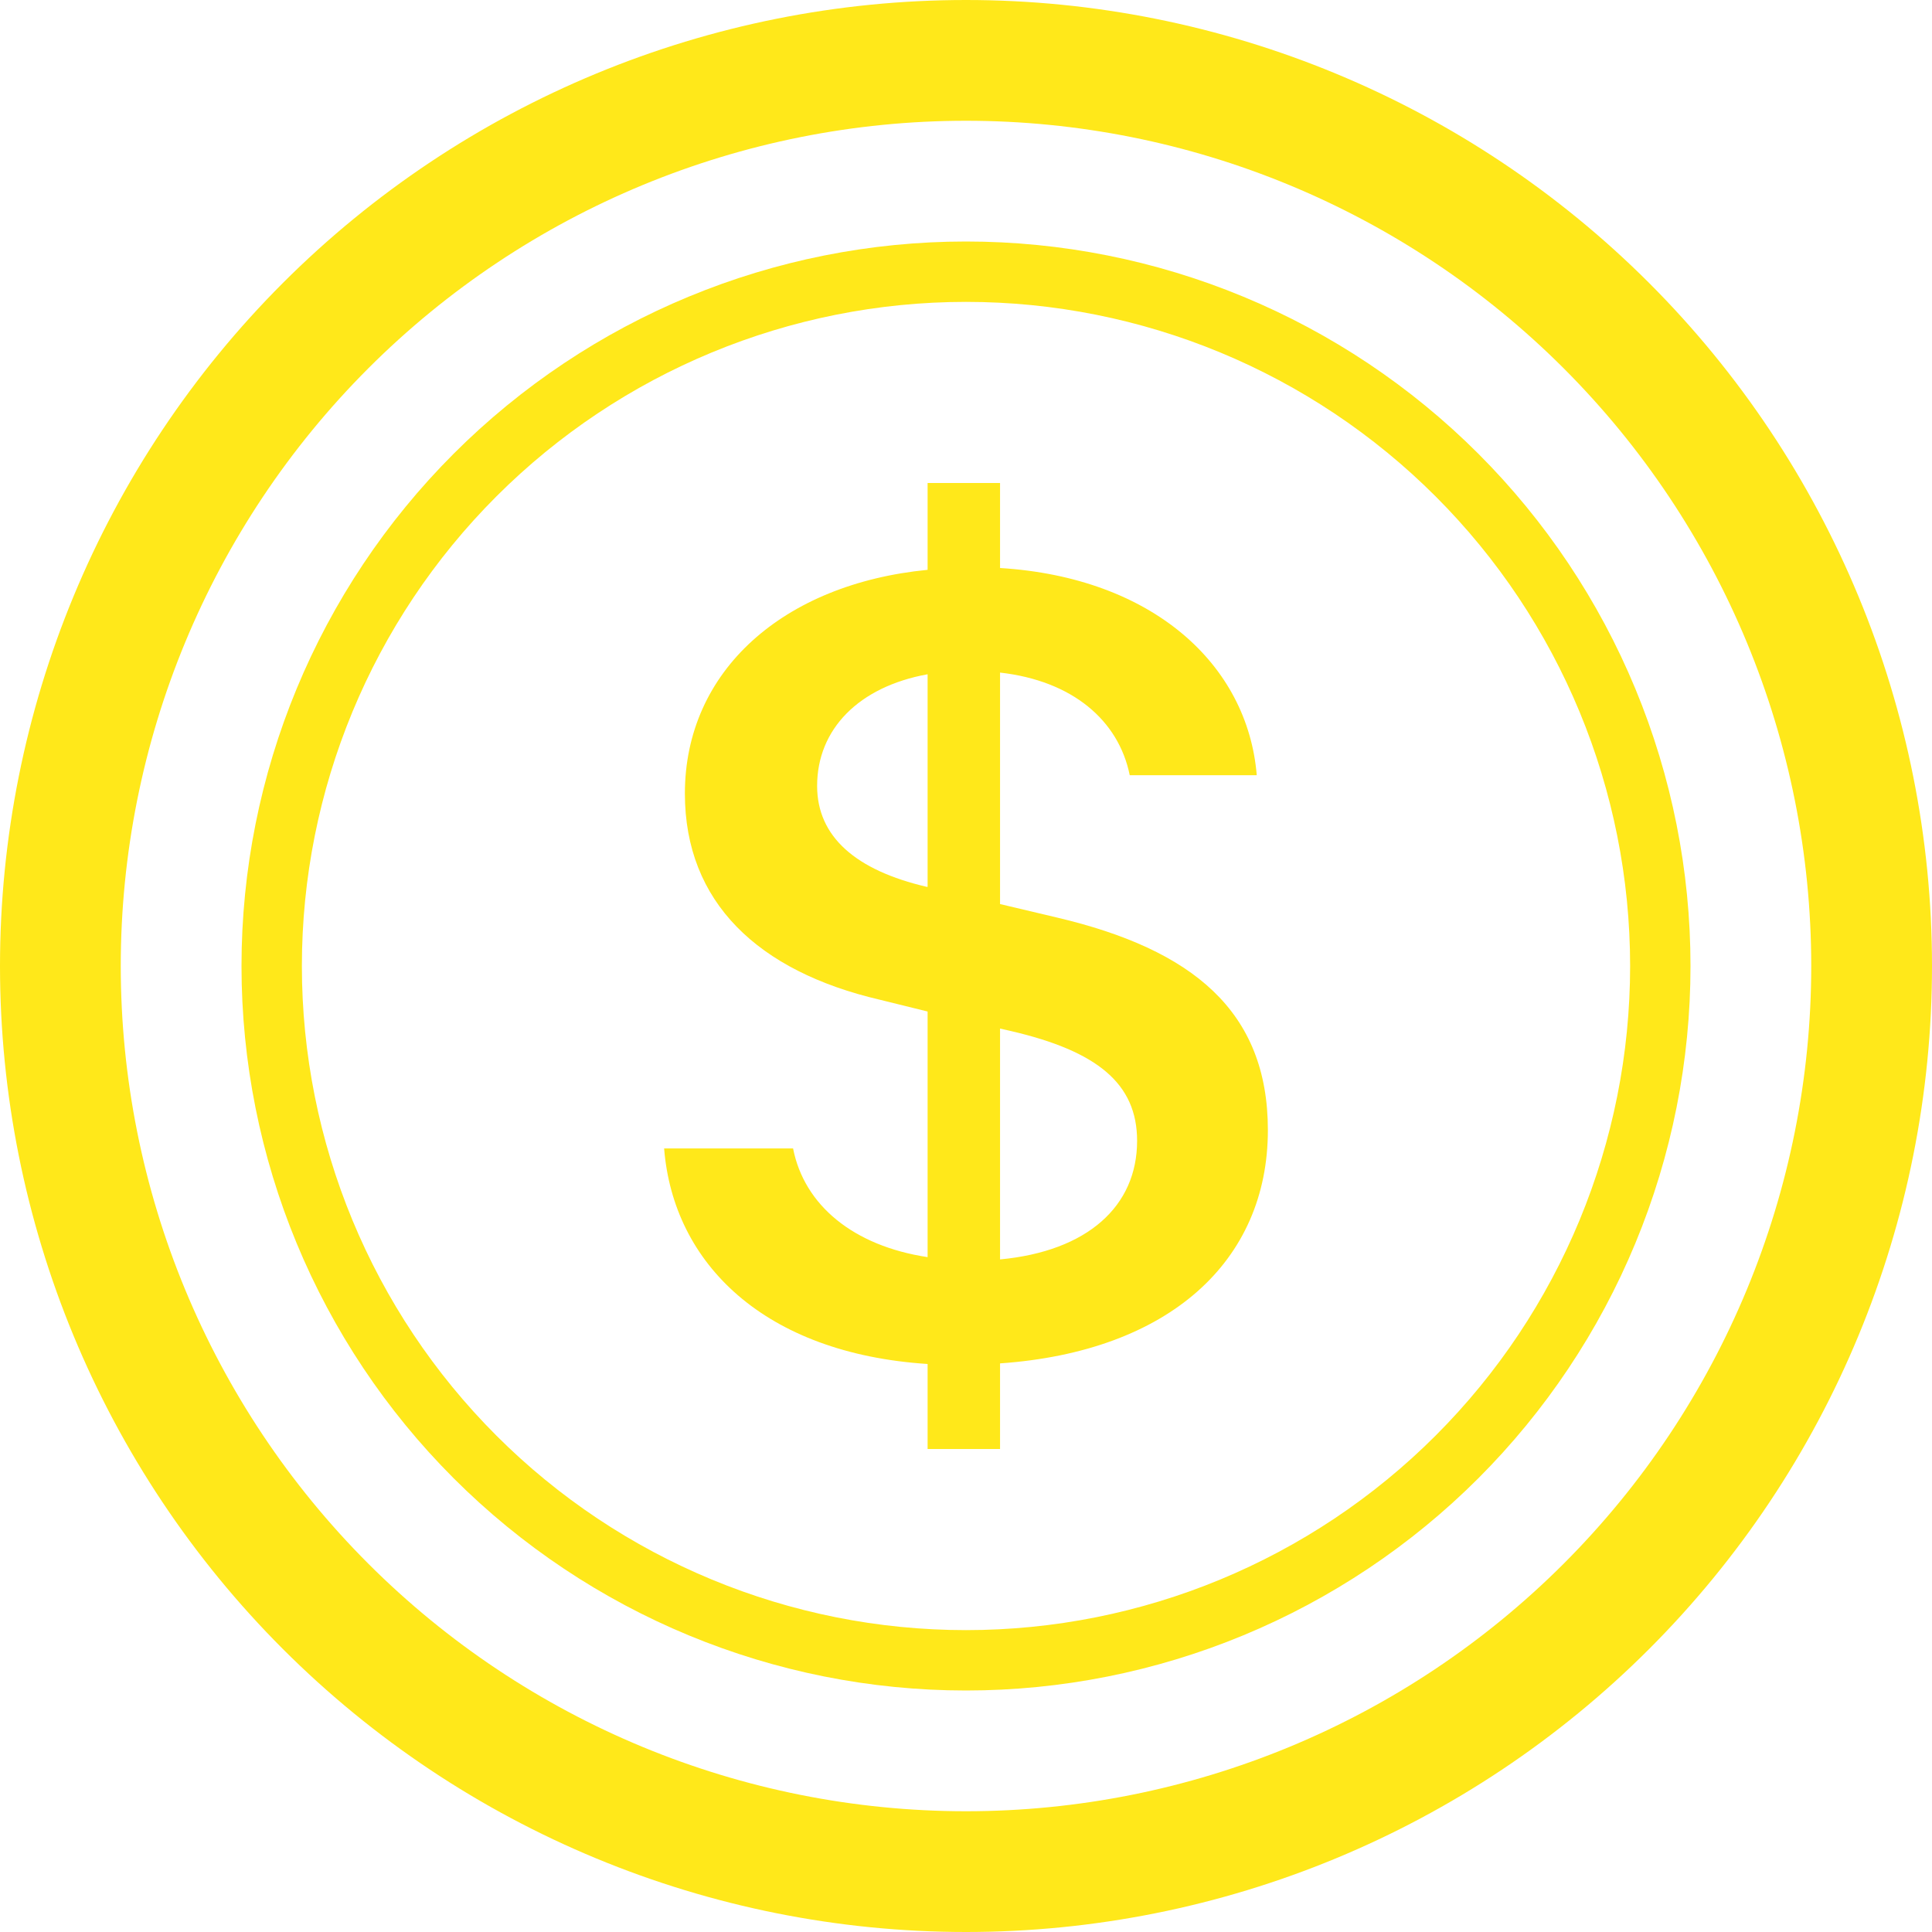
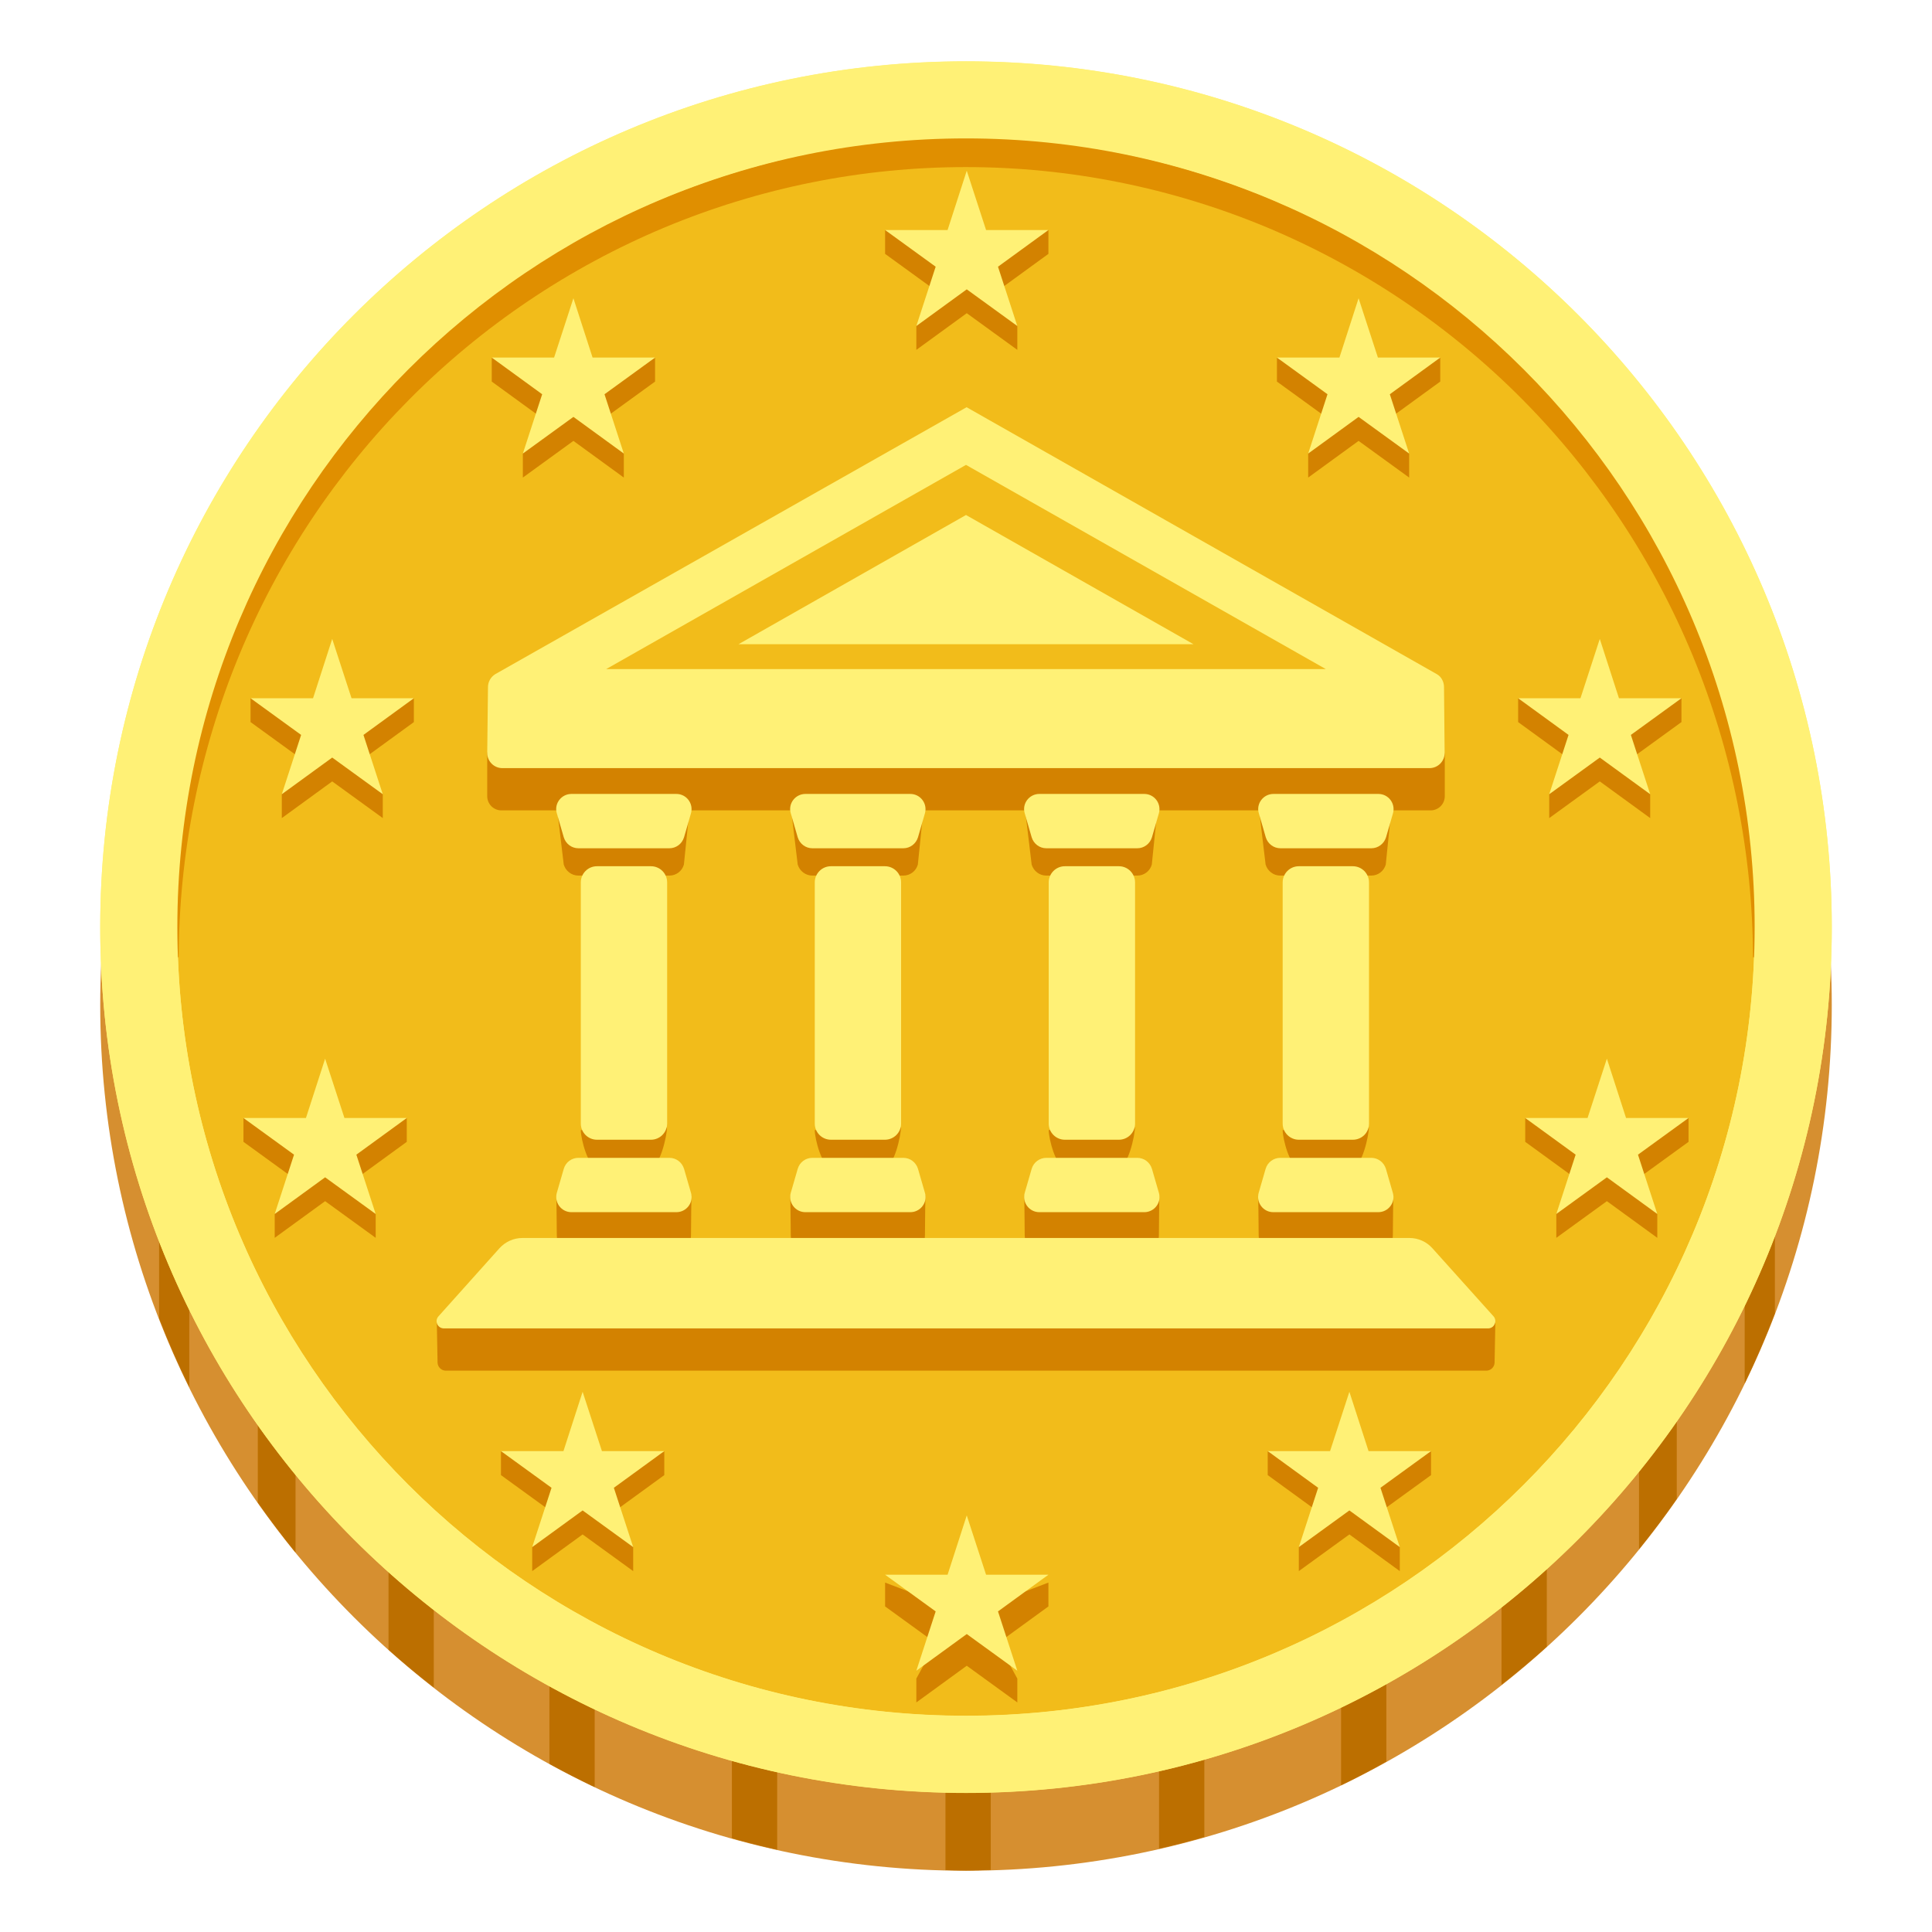
- <svg xmlns="http://www.w3.org/2000/svg" width="119" height="119" viewBox="0 0 119 119" fill="none">
-   <path d="M40.906 70.738C41.471 77.833 47.079 83.359 57.135 84.014V89.25H61.597V83.977C72.01 83.248 78.094 77.685 78.094 69.608C78.094 62.267 73.438 58.481 65.115 56.518L61.597 55.685V41.427C66.06 41.933 68.901 44.372 69.585 47.749H77.409C76.844 40.914 70.984 35.566 61.597 34.986V29.75H57.135V35.098C48.247 35.968 42.185 41.315 42.185 48.879C42.185 55.573 46.693 59.827 54.182 61.575L57.135 62.304V77.432C52.561 76.74 49.534 74.234 48.849 70.738H40.906V70.738ZM57.098 54.628C52.71 53.609 50.33 51.534 50.33 48.411C50.33 44.915 52.895 42.297 57.135 41.531V54.621H57.098V54.628ZM62.244 63.501C67.577 64.736 70.039 66.737 70.039 70.269C70.039 74.301 66.975 77.067 61.597 77.573V63.353L62.244 63.501V63.501Z" fill="#FFE81A" />
-   <path d="M59.5 111.562C45.692 111.562 32.45 106.077 22.686 96.314C12.923 86.55 7.438 73.308 7.438 59.5C7.438 45.692 12.923 32.45 22.686 22.686C32.45 12.923 45.692 7.438 59.5 7.438C73.308 7.438 86.55 12.923 96.314 22.686C106.077 32.45 111.562 45.692 111.562 59.5C111.562 73.308 106.077 86.55 96.314 96.314C86.55 106.077 73.308 111.562 59.5 111.562ZM59.5 119C75.28 119 90.414 112.731 101.573 101.573C112.731 90.414 119 75.28 119 59.5C119 43.72 112.731 28.586 101.573 17.427C90.414 6.269 75.28 0 59.5 0C43.72 0 28.586 6.269 17.427 17.427C6.269 28.586 0 43.72 0 59.5C0 75.28 6.269 90.414 17.427 101.573C28.586 112.731 43.72 119 59.5 119V119Z" fill="#FFE81A" />
-   <path d="M59.5 100.406C48.651 100.406 38.246 96.097 30.575 88.425C22.904 80.754 18.594 70.349 18.594 59.5C18.594 48.651 22.904 38.246 30.575 30.575C38.246 22.904 48.651 18.594 59.5 18.594C70.349 18.594 80.754 22.904 88.425 30.575C96.097 38.246 100.406 48.651 100.406 59.5C100.406 70.349 96.097 80.754 88.425 88.425C80.754 96.097 70.349 100.406 59.5 100.406ZM59.5 104.125C65.36 104.125 71.163 102.971 76.577 100.728C81.991 98.486 86.911 95.198 91.055 91.055C95.198 86.911 98.486 81.991 100.728 76.577C102.971 71.163 104.125 65.36 104.125 59.5C104.125 53.64 102.971 47.837 100.728 42.423C98.486 37.009 95.198 32.089 91.055 27.945C86.911 23.802 81.991 20.515 76.577 18.272C71.163 16.029 65.36 14.875 59.5 14.875C47.665 14.875 36.314 19.576 27.945 27.945C19.576 36.314 14.875 47.665 14.875 59.5C14.875 71.335 19.576 82.686 27.945 91.055C36.314 99.423 47.665 104.125 59.5 104.125V104.125Z" fill="#FFE81A" />
+ <svg xmlns="http://www.w3.org/2000/svg" width="128" height="128" viewBox="0 0 128 128" fill="none">
+   <path d="M64 123.94C95.679 123.94 121.36 98.259 121.36 66.58C121.36 34.901 95.679 9.22 64 9.22C32.321 9.22 6.64 34.901 6.64 66.58C6.64 98.259 32.321 123.94 64 123.94Z" fill="#D68F30" />
+   <path d="M10.54 81.48V87.34C11.14 88.89 11.81 90.42 12.54 91.9V81.48H10.54ZM17.08 92.51V99.55C17.88 100.68 18.71 101.79 19.58 102.86V92.51H17.08ZM25.74 101.71V109.3C26.71 110.17 27.71 111 28.74 111.8V101.71H25.74ZM36.4 108.7V116.86C37.38 117.4 38.38 117.91 39.4 118.4V108.7H36.4ZM48.49 113.15V121.79C49.48 122.07 50.48 122.32 51.49 122.55V113.15H48.49ZM62.64 114.69V123.9C63.09 123.91 63.54 123.93 64 123.93C64.55 123.93 65.1 123.9 65.64 123.89V114.69H62.64V114.69ZM76.79 113.08V122.48C77.8 122.25 78.8 121.99 79.79 121.71V113.08H76.79V113.08ZM88.85 108.57V118.28C89.87 117.79 90.87 117.26 91.85 116.71V108.57H88.85ZM99.48 101.52V111.62C100.509 110.816 101.51 109.975 102.48 109.1V101.52H99.48ZM111.09 92.29H108.59V102.64C109.46 101.56 110.3 100.45 111.09 99.31V92.29ZM117.59 81.22H115.59V91.66C116.32 90.15 116.99 88.6 117.59 87.03V81.22Z" fill="#BC6F00" />
+   <path d="M64 118.78C95.679 118.78 121.36 93.099 121.36 61.42C121.36 29.741 95.679 4.06 64 4.06C32.321 4.06 6.64 29.741 6.64 61.42C6.64 93.099 32.321 118.78 64 118.78Z" fill="#FFF176" />
+   <path d="M64 113.67C92.857 113.67 116.25 90.277 116.25 61.42C116.25 32.563 92.857 9.17 64 9.17C35.143 9.17 11.75 32.563 11.75 61.42C11.75 90.277 35.143 113.67 64 113.67Z" fill="#F2BC1A" />
+   <path d="M11.65 63.42C11.28 56.54 12.47 49.56 14.87 43.02C17.37 36.5 21.2 30.47 26.03 25.35C35.73 15.09 49.81 9.14 64 9.07C78.19 9.15 92.28 15.09 101.96 25.36C106.8 30.47 110.62 36.51 113.12 43.02C115.53 49.57 116.72 56.54 116.34 63.42H116.14C116.12 56.557 114.762 49.763 112.14 43.42C109.514 37.084 105.679 31.32 100.85 26.45C96.018 21.585 90.275 17.718 83.95 15.07C77.627 12.43 70.842 11.07 63.99 11.07C57.138 11.07 50.353 12.43 44.03 15.07C37.705 17.718 31.962 21.585 27.13 26.45C22.298 31.318 18.462 37.082 15.84 43.42C13.218 49.763 11.86 56.557 11.84 63.42H11.65V63.42Z" fill="#E08F00" />
+   <path d="M64 4.07C32.32 4.07 6.64 29.75 6.64 61.43C6.64 93.11 32.32 118.79 64 118.79C95.68 118.79 121.36 93.11 121.36 61.43C121.36 29.75 95.68 4.07 64 4.07ZM64 113.68C35.14 113.68 11.75 90.29 11.75 61.43C11.75 32.56 35.14 9.17 64 9.17C92.86 9.17 116.25 32.56 116.25 61.42C116.25 90.28 92.86 113.68 64 113.68Z" fill="#FFF176" />
+   <path d="M37.99 21.35L39.26 25.28L43.4 23.7V25.28L40.05 27.71L41.33 30.05V31.64L37.99 29.21L34.64 31.64V30.05L35.92 27.71L32.58 25.28V23.7L36.71 25.28L37.99 21.35ZM22.01 43.91L23.29 47.84L27.42 46.26V47.84L24.08 50.27L25.36 52.62V54.2L22.01 51.77L18.67 54.2V52.62L19.95 50.27L16.6 47.84V46.26L20.74 47.84L22.01 43.91ZM21.54 71.72L22.82 75.65L26.95 74.07V75.65L23.61 78.08L24.89 80.43V82.01L21.54 79.58L18.2 82.01V80.43L19.48 78.08L16.13 75.65V74.07L20.27 75.65L21.54 71.72ZM38.6 93.8L39.88 97.73L44.01 96.15V97.73L40.67 100.16L41.95 102.5V104.09L38.6 101.66L35.26 104.09V102.5L36.54 100.16L33.19 97.73V96.15L37.33 97.73L38.6 93.8ZM90.01 21.35L88.74 25.28L84.6 23.7V25.28L87.95 27.71L86.67 30.05V31.64L90.01 29.21L93.36 31.64V30.05L92.08 27.71L95.42 25.28V23.7L91.29 25.28L90.01 21.35ZM105.99 43.91L104.71 47.84L100.58 46.26V47.84L103.92 50.27L102.64 52.62V54.2L105.99 51.77L109.33 54.2V52.62L108.05 50.27L111.4 47.84V46.26L107.26 47.84L105.99 43.91ZM106.46 71.72L105.18 75.65L101.05 74.07V75.65L104.39 78.08L103.11 80.43V82.01L106.46 79.58L109.8 82.01V80.43L108.52 78.08L111.87 75.65V74.07L107.73 75.65L106.46 71.72ZM89.4 93.8L88.12 97.73L83.99 96.15V97.73L87.33 100.16L86.05 102.5V104.09L89.4 101.66L92.74 104.09V102.5L91.46 100.16L94.81 97.73V96.15L90.67 97.73L89.4 93.8Z" fill="#D38200" />
+   <path d="M89.4 92.21L90.67 96.14H94.81L91.46 98.57L92.74 102.5L89.4 100.07L86.05 102.5L87.33 98.57L83.99 96.14H88.12L89.4 92.21ZM106.46 70.14L107.73 74.07H111.87L108.52 76.5L109.8 80.43L106.46 78L103.11 80.43L104.39 76.5L101.05 74.07H105.18L106.46 70.14ZM105.99 42.33L107.26 46.26H111.4L108.05 48.69L109.33 52.62L105.99 50.19L102.64 52.62L103.92 48.69L100.58 46.26H104.71L105.99 42.33ZM90.01 19.76L91.29 23.69H95.42L92.08 26.12L93.36 30.05L90.01 27.62L86.67 30.05L87.95 26.12L84.6 23.69H88.74L90.01 19.76Z" fill="#FFF176" />
+   <path d="M64.05 102.5L65.33 106.43L69.46 104.85V106.43L66.12 108.86L67.4 111.21V112.79L64.05 110.36L60.71 112.79V111.21L61.99 108.86L58.64 106.43V104.85L62.78 106.43L64.05 102.5Z" fill="#D38200" />
+   <path d="M64.05 100.4L65.33 104.33H69.46L66.12 106.76L67.4 110.69L64.05 108.26L60.71 110.69L61.99 106.76L58.64 104.33H62.78L64.05 100.4Z" fill="#FFF176" />
+   <path d="M64.05 12.89L65.33 16.82L69.46 15.24V16.82L66.12 19.25L67.4 21.6V23.18L64.05 20.75L60.71 23.18V21.6L61.99 19.25L58.64 16.82V15.24L62.78 16.82L64.05 12.89Z" fill="#D38200" />
+   <path d="M64.05 11.31L65.33 15.24H69.46L66.12 17.67L67.4 21.6L64.05 19.17L60.71 21.6L61.99 17.67L58.64 15.24H62.78L64.05 11.31ZM38.6 92.21L37.33 96.14H33.19L36.54 98.57L35.26 102.5L38.6 100.07L41.95 102.5L40.67 98.57L44.01 96.14H39.88L38.6 92.21ZM21.54 70.14L20.27 74.07H16.13L19.48 76.5L18.2 80.43L21.54 78L24.89 80.43L23.61 76.5L26.95 74.07H22.82L21.54 70.14ZM22.01 42.33L20.74 46.26H16.6L19.95 48.69L18.67 52.62L22.01 50.19L25.36 52.62L24.08 48.69L27.42 46.26H23.29L22.01 42.33ZM37.99 19.76L36.71 23.69H32.58L35.92 26.12L34.64 30.05L37.99 27.62L41.33 30.05L40.05 26.12L43.4 23.69H39.26L37.99 19.76Z" fill="#FFF176" />
+   <path d="M95.22 48.2C95.22 47.85 32.84 48.2 32.84 48.2L32.28 49.88V52.75C32.28 53.27 32.7 53.69 33.22 53.69H94.78C95.3 53.69 95.72 53.27 95.72 52.75V49.96L95.22 48.2ZM95.31 85.5H33.1L28.94 87.59L28.99 90.28C29 90.57 29.24 90.81 29.54 90.81H98.47C98.76 90.81 99.01 90.58 99.02 90.28L99.07 87.64L95.31 85.5Z" fill="#D38200" />
+   <path d="M43.13 77.32H39.55C38.96 77.32 38.48 75.46 38.48 74.87L44.19 74.69C44.19 75.28 43.71 77.32 43.13 77.32V77.32ZM44.35 58.01H38.32C37.87 58.01 37.48 57.71 37.35 57.28L36.88 53.35H45.71L45.31 57.28C45.19 57.71 44.8 58.01 44.35 58.01ZM38.32 78.51H44.35C44.8 78.51 45.69 78.79 45.81 79.22C45.81 79.22 45.78 81.09 45.78 81.83C45.78 82.57 45.48 83.11 44.81 83.11H37.86C37.19 83.11 36.89 82.51 36.89 81.83C36.89 81.15 36.86 79.24 36.86 79.24C36.99 78.81 37.87 78.51 38.32 78.51V78.51ZM89.63 77.32H86.05C85.46 77.32 84.98 75.46 84.98 74.87L90.69 74.69C90.69 75.28 90.22 77.32 89.63 77.32V77.32ZM90.85 58.01H84.82C84.37 58.01 83.98 57.71 83.85 57.28L83.38 53.35H92.21L91.81 57.28C91.69 57.71 91.3 58.01 90.85 58.01ZM84.82 78.51H90.85C91.3 78.51 92.19 78.79 92.31 79.22C92.31 79.22 92.28 81.09 92.28 81.83C92.28 82.57 91.98 83.11 91.31 83.11H84.36C83.69 83.11 83.39 82.51 83.39 81.83C83.39 81.15 83.36 79.24 83.36 79.24C83.49 78.81 84.37 78.51 84.82 78.51V78.51ZM74.13 77.32H70.55C69.96 77.32 69.48 75.46 69.48 74.87L75.19 74.69C75.19 75.28 74.72 77.32 74.13 77.32V77.32ZM75.35 58.01H69.32C68.87 58.01 68.48 57.71 68.35 57.28L67.88 53.35H76.71L76.31 57.28C76.19 57.71 75.8 58.01 75.35 58.01ZM69.32 78.51H75.35C75.8 78.51 76.69 78.79 76.81 79.22C76.81 79.22 76.78 81.09 76.78 81.83C76.78 82.57 76.48 83.11 75.81 83.11H68.86C68.19 83.11 67.89 82.51 67.89 81.83C67.89 81.15 67.86 79.24 67.86 79.24C67.99 78.81 68.87 78.51 69.32 78.51V78.51ZM58.63 77.32H55.05C54.46 77.32 53.98 75.46 53.98 74.87L59.69 74.69C59.69 75.28 59.22 77.32 58.63 77.32V77.32ZM59.85 58.01H53.82C53.37 58.01 52.98 57.71 52.85 57.28L52.38 53.35H61.21L60.81 57.28C60.69 57.71 60.3 58.01 59.85 58.01ZM53.82 78.51H59.85C60.3 78.51 61.19 78.79 61.31 79.22C61.31 79.22 61.28 81.09 61.28 81.83C61.28 82.57 60.98 83.11 60.31 83.11H53.36C52.69 83.11 52.39 82.51 52.39 81.83C52.39 81.15 52.36 79.24 52.36 79.24C52.49 78.81 53.37 78.51 53.82 78.51V78.51Z" fill="#D38200" />
+   <path d="M95.67 45.52C95.67 45.17 95.49 44.84 95.22 44.68L64.04 26.98L32.82 44.66C32.52 44.84 32.33 45.17 32.33 45.52L32.28 49.89C32.28 50.44 32.73 50.89 33.28 50.89H94.71C95.26 50.89 95.71 50.44 95.71 49.89L95.67 45.52V45.52Z" fill="#FFF176" />
+   <path d="M87.84 44.33L64 30.8L40.16 44.33H87.84Z" fill="#F2BC1A" />
+   <path d="M79.07 42.68L64 34.12L48.93 42.68H79.07ZM93.39 82.02H34.61C34.03 82.02 33.48 82.27 33.09 82.7L29.05 87.21C28.77 87.52 28.99 88.01 29.41 88.01H98.59C99 88.01 99.22 87.52 98.95 87.21L94.9 82.7C94.52 82.27 93.96 82.02 93.39 82.02V82.02ZM89.63 75.51H86.05C85.46 75.51 84.98 75.03 84.98 74.44V58.46C84.98 57.87 85.46 57.39 86.05 57.39H89.63C90.22 57.39 90.7 57.87 90.7 58.46V74.45C90.7 75.04 90.22 75.51 89.63 75.51ZM90.86 56.2H84.83C84.38 56.2 83.99 55.9 83.86 55.47L83.4 53.88C83.21 53.24 83.7 52.6 84.37 52.6H91.32C91.99 52.6 92.47 53.24 92.29 53.88L91.83 55.47C91.7 55.9 91.3 56.2 90.86 56.2V56.2ZM84.82 76.71H90.85C91.3 76.71 91.69 77.01 91.82 77.44L92.28 79.03C92.47 79.67 91.98 80.31 91.31 80.31H84.36C83.69 80.31 83.21 79.67 83.39 79.03L83.85 77.44C83.98 77 84.38 76.71 84.82 76.71V76.71ZM43.13 75.51H39.55C38.96 75.51 38.48 75.03 38.48 74.44V58.46C38.48 57.87 38.96 57.39 39.55 57.39H43.13C43.72 57.39 44.2 57.87 44.2 58.46V74.45C44.19 75.04 43.71 75.51 43.13 75.51ZM44.35 56.2H38.32C37.87 56.2 37.48 55.9 37.35 55.47L36.89 53.88C36.7 53.24 37.19 52.6 37.86 52.6H44.81C45.48 52.6 45.96 53.24 45.78 53.88L45.32 55.47C45.19 55.9 44.8 56.2 44.35 56.2ZM38.32 76.71H44.35C44.8 76.71 45.19 77.01 45.32 77.44L45.78 79.03C45.97 79.67 45.48 80.31 44.81 80.31H37.86C37.19 80.31 36.71 79.67 36.89 79.03L37.35 77.44C37.48 77 37.87 76.71 38.32 76.71ZM58.63 75.51H55.05C54.46 75.51 53.98 75.03 53.98 74.44V58.46C53.98 57.87 54.46 57.39 55.05 57.39H58.63C59.22 57.39 59.7 57.87 59.7 58.46V74.45C59.697 74.732 59.584 75.002 59.383 75.2C59.183 75.399 58.912 75.51 58.63 75.51V75.51ZM59.85 56.2H53.82C53.37 56.2 52.98 55.9 52.85 55.47L52.39 53.88C52.2 53.24 52.69 52.6 53.36 52.6H60.31C60.98 52.6 61.46 53.24 61.28 53.88L60.82 55.47C60.69 55.9 60.3 56.2 59.85 56.2ZM53.82 76.71H59.85C60.3 76.71 60.69 77.01 60.82 77.44L61.28 79.03C61.47 79.67 60.98 80.31 60.31 80.31H53.36C52.69 80.31 52.21 79.67 52.39 79.03L52.85 77.44C52.98 77 53.37 76.71 53.82 76.71ZM74.13 75.51H70.55C69.96 75.51 69.48 75.03 69.48 74.44V58.46C69.48 57.87 69.96 57.39 70.55 57.39H74.13C74.72 57.39 75.2 57.87 75.2 58.46V74.45C75.197 74.732 75.084 75.002 74.883 75.2C74.683 75.399 74.412 75.51 74.13 75.51V75.51ZM75.35 56.2H69.32C68.87 56.2 68.48 55.9 68.35 55.47L67.89 53.88C67.7 53.24 68.19 52.6 68.86 52.6H75.81C76.48 52.6 76.96 53.24 76.78 53.88L76.32 55.47C76.19 55.9 75.8 56.2 75.35 56.2V56.2ZM69.32 76.71H75.35C75.8 76.71 76.19 77.01 76.32 77.44L76.78 79.03C76.97 79.67 76.48 80.31 75.81 80.31H68.86C68.19 80.31 67.71 79.67 67.89 79.03L68.35 77.44C68.48 77 68.88 76.71 69.32 76.71V76.71Z" fill="#FFF176" />
</svg>
